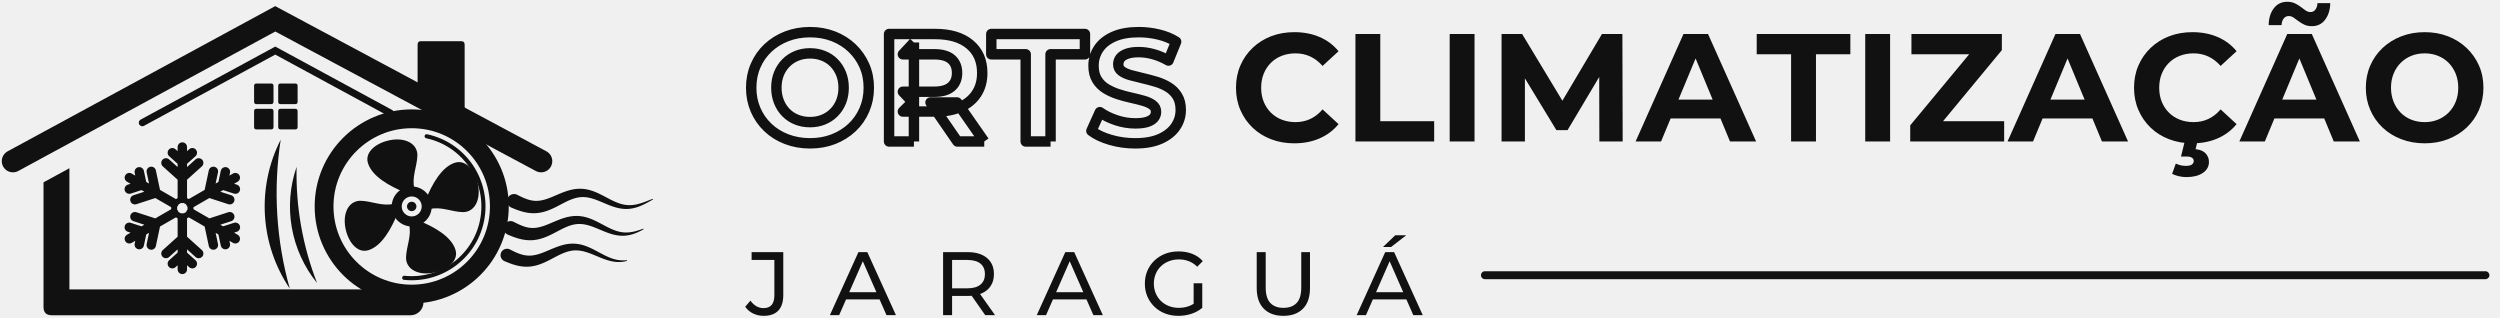
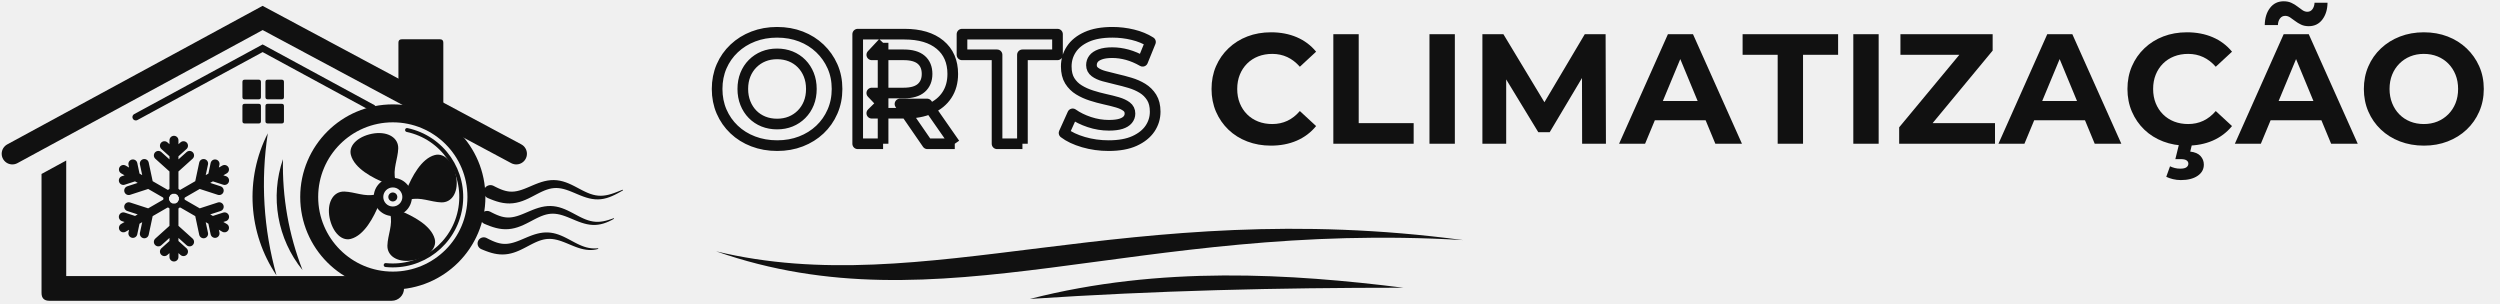
- <svg xmlns="http://www.w3.org/2000/svg" viewBox="0 0 944.55 120" width="944.55" height="120" role="img" aria-label="ORTS Climatização Jaraguá">
+ <svg xmlns="http://www.w3.org/2000/svg" viewBox="0 0 990 120" width="990" height="120" role="img" aria-label="ORTS Climatização">
  <g transform="translate(0 0) scale(0.22222) translate(-62 -42)">
    <g fill="none" stroke="#111111" stroke-linecap="round" stroke-linejoin="miter" stroke-miterlimit="4">
      <path d="M84,316 L530,74 L982,316" stroke-width="38" />
      <path d="M304,250.63 L530,128 L726,234.35" stroke="#111111" stroke-width="12" />
      <circle cx="762" cy="393" r="149" stroke-width="32" />
      <path d="M787.37,273.67 A122,122 0 0 1 749.25,514.33" stroke="#111111" stroke-width="7" />
      <path d="M372,379.36 L372,292 M372,344 L344.18,318.95 M372,344 L399.82,318.95 M372,316.96 L355,301.65 M372,316.96 L389,301.65 M386.41,387.68 L462.07,344 M417.03,370 L424.82,333.38 M417.03,370 L452.64,381.57 M440.45,356.48 L445.21,334.1 M440.45,356.48 L462.21,363.55 M386.41,404.32 L462.07,448 M417.03,422 L452.64,410.43 M417.03,422 L424.82,458.62 M440.45,435.52 L462.21,428.45 M440.45,435.52 L445.21,457.9 M372,412.64 L372,500 M372,448 L399.82,473.05 M372,448 L344.18,473.05 M372,475.04 L389,490.35 M372,475.04 L355,490.35 M357.59,404.32 L281.93,448 M326.97,422 L319.18,458.62 M326.97,422 L291.36,410.43 M303.55,435.52 L298.79,457.9 M303.55,435.52 L281.79,428.45 M357.59,387.68 L281.93,344 M326.97,370 L291.36,381.57 M326.97,370 L319.18,333.38 M303.55,356.48 L281.79,363.55 M303.55,356.48 L298.79,334.1" stroke="#111111" stroke-width="16" />
      <path d="M372,380 L385.86,388 L385.86,404 L372,412 L358.14,404 L358.14,388 Z" stroke="#111111" stroke-width="10" stroke-linejoin="round" />
    </g>
    <g fill="#111111">
      <path d="M772,118 Q772,112 778,112 L846,112 Q852,112 852,118 L852,248.72 L772,205.31 Z" />
      <path d="M136,352 L180,328 L180,534 L760,534 A22,22 0 0 1 760,578 L150,578 Q136,578 136,564 Z" />
      <path d="M498,184 H523 Q527,184 527,188 V215 Q527,219 523,219 H498 Q494,219 494,215 V188 Q494,184 498,184 Z M539,184 H564 Q568,184 568,188 V215 Q568,219 564,219 H539 Q535,219 535,215 V188 Q535,184 539,184 Z M498,227 H523 Q527,227 527,231 V258 Q527,262 523,262 H498 Q494,262 494,258 V231 Q494,227 498,227 Z M539,227 H564 Q568,227 568,231 V258 Q568,262 564,262 H539 Q535,262 535,258 V231 Q535,227 539,227 Z" />
    </g>
    <g fill="#111111">
      <path d="M-6,-30 C-30,-48 -60,-76 -60,-104 C-60,-126 -32,-138 -2,-134 C26,-130 42,-112 36,-92 C30,-72 14,-54 14,-32 Z" transform="translate(762 393) rotate(-15) scale(0.88)" />
      <path d="M-6,-30 C-30,-48 -60,-76 -60,-104 C-60,-126 -32,-138 -2,-134 C26,-130 42,-112 36,-92 C30,-72 14,-54 14,-32 Z" transform="translate(762 393) rotate(75) scale(0.88)" />
      <path d="M-6,-30 C-30,-48 -60,-76 -60,-104 C-60,-126 -32,-138 -2,-134 C26,-130 42,-112 36,-92 C30,-72 14,-54 14,-32 Z" transform="translate(762 393) rotate(165) scale(0.88)" />
      <path d="M-6,-30 C-30,-48 -60,-76 -60,-104 C-60,-126 -32,-138 -2,-134 C26,-130 42,-112 36,-92 C30,-72 14,-54 14,-32 Z" transform="translate(762 393) rotate(255) scale(0.88)" />
      <path d="M728,393 a34,34 0 1 0 68,0 a34,34 0 1 0 -68,0 Z M745,393 a17,17 0 1 1 34,0 a17,17 0 1 1 -34,0 Z M754,393 a8,8 0 1 0 16,0 a8,8 0 1 0 -16,0 Z" fill-rule="evenodd" />
    </g>
    <path d="M554.74,532.8 A250,250 0 0 1 539.25,279.5 A599.01,599.01 0 0 0 554.74,532.8 Z M601.13,523.27 A207,207 0 0 1 566.28,325.61 A510.88,510.88 0 0 0 601.13,523.27 Z" fill="#111111" />
    <path d="M941.12,373.02 L945.74,375.38 L950.21,377.51 L954.52,379.38 L958.7,380.92 L962.75,382.11 L966.72,382.95 L970.64,383.42 L974.59,383.53 L978.63,383.26 L982.79,382.62 L987.11,381.61 L991.59,380.25 L996.23,378.59 L1001.01,376.67 L1005.93,374.59 L1010.96,372.43 L1016.11,370.29 L1021.37,368.26 L1026.73,366.43 L1032.18,364.9 L1037.71,363.76 L1043.29,363.07 L1048.88,362.88 L1054.45,363.2 L1059.95,364.04 L1065.35,365.34 L1070.63,367.05 L1075.8,369.1 L1080.86,371.4 L1085.83,373.87 L1090.7,376.42 L1095.51,378.97 L1100.24,381.43 L1104.93,383.73 L1109.56,385.79 L1114.15,387.55 L1118.72,388.96 L1123.28,390 L1127.86,390.62 L1132.48,390.83 L1137.17,390.6 L1141.92,389.96 L1146.74,388.93 L1151.64,387.55 L1156.59,385.88 L1161.6,384 L1166.64,382.01 L1171.74,380.05 L1172.26,381.14 L1167.52,383.86 L1162.74,386.48 L1157.91,388.97 L1153.03,391.26 L1148.09,393.26 L1143.08,394.92 L1138,396.18 L1132.85,396.99 L1127.64,397.31 L1122.38,397.15 L1117.11,396.51 L1111.85,395.44 L1106.61,393.99 L1101.41,392.23 L1096.26,390.26 L1091.16,388.16 L1086.13,386.02 L1081.17,383.95 L1076.3,382.03 L1071.53,380.35 L1066.87,378.96 L1062.32,377.93 L1057.88,377.28 L1053.55,377.02 L1049.28,377.17 L1045.04,377.7 L1040.79,378.62 L1036.49,379.92 L1032.11,381.56 L1027.63,383.51 L1023.06,385.72 L1018.37,388.13 L1013.57,390.65 L1008.66,393.2 L1003.61,395.7 L998.41,398.05 L993.06,400.16 L987.54,401.94 L981.87,403.31 L976.07,404.2 L970.19,404.56 L964.28,404.36 L958.41,403.64 L952.63,402.45 L946.98,400.87 L941.46,398.99 L936.09,396.91 L930.88,394.73 A12,12 0 0 1 941.12,373.02 Z M935.12,419.02 L939.54,421.29 L943.83,423.36 L947.98,425.18 L951.99,426.71 L955.89,427.93 L959.71,428.82 L963.48,429.38 L967.25,429.6 L971.09,429.49 L975.03,429.03 L979.1,428.22 L983.33,427.09 L987.7,425.65 L992.21,423.95 L996.84,422.05 L1001.6,420.03 L1006.46,417.97 L1011.42,415.94 L1016.47,414.04 L1021.61,412.35 L1026.84,410.94 L1032.13,409.9 L1037.46,409.27 L1042.8,409.1 L1048.11,409.41 L1053.36,410.18 L1058.52,411.38 L1063.58,412.97 L1068.53,414.87 L1073.39,417.03 L1078.15,419.36 L1082.84,421.8 L1087.46,424.26 L1092.02,426.68 L1096.53,428.98 L1100.99,431.09 L1105.42,432.96 L1109.83,434.54 L1114.23,435.78 L1118.64,436.67 L1123.07,437.18 L1127.55,437.29 L1132.09,437.02 L1136.69,436.36 L1141.37,435.35 L1146.1,434.03 L1150.89,432.47 L1155.75,430.77 L1156.25,431.87 L1151.69,434.35 L1147.07,436.59 L1142.38,438.55 L1137.64,440.21 L1132.83,441.49 L1127.95,442.37 L1123.01,442.82 L1118.03,442.81 L1113.02,442.37 L1108,441.51 L1102.99,440.28 L1098.01,438.75 L1093.06,436.97 L1088.15,435.03 L1083.29,433 L1078.49,430.98 L1073.77,429.05 L1069.11,427.28 L1064.55,425.74 L1060.09,424.48 L1055.73,423.56 L1051.48,422.99 L1047.31,422.78 L1043.2,422.94 L1039.13,423.47 L1035.04,424.35 L1030.91,425.57 L1026.72,427.11 L1022.45,428.95 L1018.08,431.03 L1013.63,433.3 L1009.07,435.7 L1004.41,438.15 L999.63,440.58 L994.72,442.91 L989.67,445.05 L984.48,446.94 L979.14,448.49 L973.66,449.63 L968.08,450.31 L962.44,450.49 L956.79,450.18 L951.19,449.39 L945.67,448.18 L940.27,446.62 L935.01,444.81 L929.87,442.81 L924.88,440.73 A12,12 0 0 1 935.12,419.02 Z M928.69,465.93 L932.71,467.99 L936.62,469.9 L940.42,471.62 L944.14,473.11 L947.76,474.36 L951.3,475.34 L954.8,476.04 L958.28,476.47 L961.77,476.63 L965.32,476.49 L968.95,476.08 L972.68,475.37 L976.52,474.4 L980.47,473.17 L984.53,471.71 L988.68,470.08 L992.92,468.31 L997.24,466.47 L1001.64,464.61 L1006.11,462.81 L1010.64,461.11 L1015.24,459.58 L1019.89,458.28 L1024.58,457.25 L1029.31,456.56 L1034.05,456.21 L1038.77,456.25 L1043.46,456.67 L1048.1,457.45 L1052.67,458.57 L1057.17,460 L1061.59,461.7 L1065.94,463.6 L1070.22,465.67 L1074.45,467.84 L1078.64,470.07 L1082.78,472.29 L1086.89,474.46 L1090.97,476.53 L1095.03,478.43 L1099.08,480.14 L1103.12,481.62 L1107.16,482.83 L1111.23,483.75 L1115.32,484.37 L1119.45,484.67 L1123.64,484.66 L1127.89,484.39 L1128.11,485.57 L1123.86,486.62 L1119.55,487.26 L1115.18,487.53 L1110.77,487.44 L1106.34,486.99 L1101.88,486.21 L1097.42,485.13 L1092.97,483.79 L1088.53,482.24 L1084.11,480.54 L1079.72,478.75 L1075.36,476.93 L1071.05,475.14 L1066.78,473.44 L1062.56,471.88 L1058.41,470.52 L1054.33,469.39 L1050.33,468.54 L1046.4,467.97 L1042.54,467.71 L1038.73,467.75 L1034.95,468.1 L1031.19,468.74 L1027.42,469.67 L1023.61,470.88 L1019.76,472.35 L1015.86,474.05 L1011.89,475.94 L1007.86,477.99 L1003.76,480.15 L999.58,482.36 L995.32,484.56 L990.97,486.71 L986.53,488.75 L981.98,490.61 L977.32,492.24 L972.55,493.58 L967.68,494.6 L962.73,495.24 L957.72,495.48 L952.7,495.32 L947.7,494.77 L942.74,493.87 L937.86,492.65 L933.08,491.17 L928.38,489.5 L923.79,487.7 L919.31,485.83 A11,11 0 0 1 928.69,465.93 Z" fill="#111111" />
  </g>
  <mask id="orts-o7" maskUnits="userSpaceOnUse" x="-10000" y="-10000" width="20000" height="20000">
    <rect x="-10000" y="-10000" width="20000" height="20000" fill="#fff" />
-     <path d="M24.53 0.7L24.53 0.7Q19.72 0.7 15.63 -0.87Q11.54 -2.44 8.56 -5.28Q5.57 -8.12 3.92 -11.95Q2.26 -15.78 2.26 -20.3L2.26 -20.3Q2.26 -24.82 3.92 -28.65Q5.57 -32.48 8.58 -35.32Q11.6 -38.16 15.66 -39.73Q19.72 -41.3 24.48 -41.3L24.48 -41.3Q29.29 -41.3 33.32 -39.73Q37.35 -38.16 40.34 -35.32Q43.33 -32.48 45.01 -28.68Q46.69 -24.88 46.69 -20.3L46.69 -20.3Q46.69 -15.78 45.01 -11.92Q43.33 -8.06 40.34 -5.25Q37.35 -2.44 33.32 -0.87Q29.29 0.7 24.53 0.7M24.48 -7.31L24.48 -7.31Q27.2 -7.31 29.49 -8.24Q31.78 -9.16 33.52 -10.9Q35.26 -12.64 36.22 -15.02Q37.18 -17.4 37.18 -20.3L37.18 -20.3Q37.18 -23.2 36.22 -25.58Q35.26 -27.96 33.55 -29.7Q31.84 -31.44 29.52 -32.36Q27.2 -33.29 24.48 -33.29L24.48 -33.29Q21.75 -33.29 19.46 -32.36Q17.17 -31.44 15.43 -29.7Q13.69 -27.96 12.73 -25.58Q11.77 -23.2 11.77 -20.3L11.77 -20.3Q11.77 -17.46 12.73 -15.05Q13.69 -12.64 15.4 -10.9Q17.11 -9.16 19.43 -8.24Q21.75 -7.31 24.48 -7.31 M63.74 0L54.35 0L54.35 -40.6L71.69 -40.6Q80.16 -40.6 84.85 -36.68Q89.55 -32.77 89.55 -25.87L89.55 -25.87Q89.55 -21.34 87.41 -18.07Q85.26 -14.79 81.32 -13.05Q77.37 -11.31 71.92 -11.31L71.92 -11.31L59.57 -11.31L63.74 -15.43L63.74 0M90.31 0L80.16 0L70.01 -14.73L80.04 -14.73L90.31 0M63.74 -37.41L63.74 -14.38L59.57 -18.79L71.4 -18.79Q75.75 -18.79 77.89 -20.68Q80.04 -22.56 80.04 -25.87L80.04 -25.87Q80.04 -29.23 77.89 -31.09Q75.75 -32.94 71.4 -32.94L71.4 -32.94L59.57 -32.94L63.74 -37.41 M115.36 0L105.97 0L105.97 -32.94L92.97 -32.94L92.97 -40.6L128.35 -40.6L128.35 -32.94L115.36 -32.94L115.36 0 M147.32 0.7L147.32 0.7Q142.45 0.7 137.98 -0.61Q133.52 -1.91 130.79 -4L130.79 -4L133.98 -11.08Q136.59 -9.22 140.16 -8.03Q143.72 -6.84 147.38 -6.84L147.38 -6.84Q150.16 -6.84 151.87 -7.39Q153.58 -7.95 154.4 -8.93Q155.21 -9.92 155.21 -11.19L155.21 -11.19Q155.21 -12.82 153.93 -13.77Q152.66 -14.73 150.57 -15.34Q148.48 -15.95 145.96 -16.5Q143.43 -17.05 140.91 -17.86Q138.39 -18.68 136.3 -19.95Q134.21 -21.23 132.91 -23.32Q131.6 -25.4 131.6 -28.65L131.6 -28.65Q131.6 -32.13 133.49 -35Q135.37 -37.87 139.17 -39.58Q142.97 -41.3 148.71 -41.3L148.71 -41.3Q152.54 -41.3 156.25 -40.4Q159.96 -39.5 162.81 -37.7L162.81 -37.7L159.91 -30.57Q157.06 -32.19 154.22 -32.97Q151.38 -33.76 148.65 -33.76L148.65 -33.76Q145.93 -33.76 144.19 -33.12Q142.45 -32.48 141.69 -31.46Q140.94 -30.45 140.94 -29.12L140.94 -29.12Q140.94 -27.55 142.22 -26.59Q143.49 -25.64 145.58 -25.06Q147.67 -24.48 150.19 -23.9Q152.71 -23.32 155.24 -22.56Q157.76 -21.81 159.85 -20.53Q161.94 -19.26 163.24 -17.17Q164.55 -15.08 164.55 -11.89L164.55 -11.89Q164.55 -8.47 162.63 -5.63Q160.72 -2.78 156.92 -1.04Q153.12 0.7 147.32 0.7 " transform="translate(281.56 53.45)" fill="#000" />
+     <path d="M26.23 0.74L26.23 0.74Q21.08 0.74 16.71 -0.93Q12.34 -2.6 9.15 -5.64Q5.95 -8.68 4.18 -12.77Q2.42 -16.86 2.42 -21.7L2.42 -21.7Q2.42 -26.54 4.18 -30.63Q5.95 -34.72 9.18 -37.76Q12.4 -40.8 16.74 -42.47Q21.08 -44.14 26.16 -44.14L26.16 -44.14Q31.31 -44.14 35.62 -42.47Q39.93 -40.8 43.12 -37.76Q46.31 -34.72 48.11 -30.66Q49.91 -26.6 49.91 -21.7L49.91 -21.7Q49.91 -16.86 48.11 -12.74Q46.31 -8.62 43.12 -5.61Q39.93 -2.6 35.62 -0.93Q31.31 0.74 26.23 0.74M26.16 -7.81L26.16 -7.81Q29.08 -7.81 31.53 -8.8Q33.98 -9.8 35.84 -11.66Q37.7 -13.52 38.72 -16.06Q39.74 -18.6 39.74 -21.7L39.74 -21.7Q39.74 -24.8 38.72 -27.34Q37.7 -29.88 35.87 -31.74Q34.04 -33.6 31.56 -34.6Q29.08 -35.59 26.16 -35.59L26.16 -35.59Q23.25 -35.59 20.8 -34.6Q18.35 -33.6 16.49 -31.74Q14.63 -29.88 13.61 -27.34Q12.59 -24.8 12.59 -21.7L12.59 -21.7Q12.59 -18.66 13.61 -16.09Q14.63 -13.52 16.46 -11.66Q18.29 -9.8 20.77 -8.8Q23.25 -7.81 26.16 -7.81 M68.14 0L58.09 0L58.09 -43.4L76.63 -43.4Q85.68 -43.4 90.71 -39.21Q95.73 -35.03 95.73 -27.65L95.73 -27.65Q95.73 -22.82 93.43 -19.31Q91.14 -15.81 86.92 -13.95Q82.71 -12.09 76.88 -12.09L76.88 -12.09L63.67 -12.09L68.14 -16.49L68.14 0M96.53 0L85.68 0L74.83 -15.75L85.56 -15.75L96.53 0M68.14 -39.99L68.14 -15.38L63.67 -20.09L76.32 -20.09Q80.97 -20.09 83.27 -22.1Q85.56 -24.12 85.56 -27.65L85.56 -27.65Q85.56 -31.25 83.27 -33.23Q80.97 -35.22 76.32 -35.22L76.32 -35.22L63.67 -35.22L68.14 -39.99 M123.32 0L113.27 0L113.27 -35.22L99.39 -35.22L99.39 -43.4L137.21 -43.4L137.21 -35.22L123.32 -35.22L123.32 0 M157.48 0.74L157.48 0.74Q152.27 0.74 147.5 -0.65Q142.72 -2.05 139.81 -4.28L139.81 -4.28L143.22 -11.84Q146.01 -9.86 149.82 -8.59Q153.64 -7.32 157.54 -7.32L157.54 -7.32Q160.52 -7.32 162.35 -7.9Q164.18 -8.49 165.04 -9.55Q165.91 -10.6 165.91 -11.97L165.91 -11.97Q165.91 -13.7 164.55 -14.72Q163.18 -15.75 160.95 -16.4Q158.72 -17.05 156.02 -17.64Q153.33 -18.23 150.63 -19.1Q147.93 -19.96 145.7 -21.33Q143.47 -22.69 142.07 -24.92Q140.68 -27.16 140.68 -30.63L140.68 -30.63Q140.68 -34.35 142.69 -37.42Q144.71 -40.49 148.77 -42.31Q152.83 -44.14 158.97 -44.14L158.97 -44.14Q163.06 -44.14 167.03 -43.18Q171 -42.22 174.03 -40.3L174.03 -40.3L170.93 -32.67Q167.9 -34.41 164.86 -35.25Q161.82 -36.08 158.91 -36.08L158.91 -36.08Q155.99 -36.08 154.13 -35.4Q152.27 -34.72 151.47 -33.63Q150.66 -32.55 150.66 -31.12L150.66 -31.12Q150.66 -29.45 152.02 -28.43Q153.39 -27.4 155.62 -26.78Q157.85 -26.16 160.55 -25.54Q163.25 -24.92 165.94 -24.12Q168.64 -23.31 170.87 -21.95Q173.1 -20.58 174.5 -18.35Q175.89 -16.12 175.89 -12.71L175.89 -12.71Q175.89 -9.05 173.85 -6.01Q171.8 -2.98 167.74 -1.12Q163.68 0.74 157.48 0.74 " transform="translate(281.56 56.93)" fill="#000" />
  </mask>
-   <path d="M24.53 0.7L24.53 0.7Q19.72 0.7 15.63 -0.87Q11.54 -2.44 8.56 -5.28Q5.57 -8.12 3.92 -11.95Q2.26 -15.78 2.26 -20.3L2.26 -20.3Q2.26 -24.82 3.92 -28.65Q5.57 -32.48 8.58 -35.32Q11.6 -38.16 15.66 -39.73Q19.72 -41.3 24.48 -41.3L24.48 -41.3Q29.29 -41.3 33.32 -39.73Q37.35 -38.16 40.34 -35.32Q43.33 -32.48 45.01 -28.68Q46.69 -24.88 46.69 -20.3L46.69 -20.3Q46.69 -15.78 45.01 -11.92Q43.33 -8.06 40.34 -5.25Q37.35 -2.44 33.32 -0.87Q29.29 0.7 24.53 0.7M24.48 -7.31L24.48 -7.31Q27.2 -7.31 29.49 -8.24Q31.78 -9.16 33.52 -10.9Q35.26 -12.64 36.22 -15.02Q37.18 -17.4 37.18 -20.3L37.18 -20.3Q37.18 -23.2 36.22 -25.58Q35.26 -27.96 33.55 -29.7Q31.84 -31.44 29.52 -32.36Q27.2 -33.29 24.48 -33.29L24.48 -33.29Q21.75 -33.29 19.46 -32.36Q17.17 -31.44 15.43 -29.7Q13.69 -27.96 12.73 -25.58Q11.77 -23.2 11.77 -20.3L11.77 -20.3Q11.77 -17.46 12.73 -15.05Q13.69 -12.64 15.4 -10.9Q17.11 -9.16 19.43 -8.24Q21.75 -7.31 24.48 -7.31 M63.74 0L54.35 0L54.35 -40.6L71.69 -40.6Q80.16 -40.6 84.85 -36.68Q89.55 -32.77 89.55 -25.87L89.55 -25.87Q89.55 -21.34 87.41 -18.07Q85.26 -14.79 81.32 -13.05Q77.37 -11.31 71.92 -11.31L71.92 -11.31L59.57 -11.31L63.74 -15.43L63.74 0M90.31 0L80.16 0L70.01 -14.73L80.04 -14.73L90.31 0M63.74 -37.41L63.74 -14.38L59.57 -18.79L71.4 -18.79Q75.75 -18.79 77.89 -20.68Q80.04 -22.56 80.04 -25.87L80.04 -25.87Q80.04 -29.23 77.89 -31.09Q75.75 -32.94 71.4 -32.94L71.4 -32.94L59.57 -32.94L63.74 -37.41 M115.36 0L105.97 0L105.97 -32.94L92.97 -32.94L92.97 -40.6L128.35 -40.6L128.35 -32.94L115.36 -32.94L115.36 0 M147.32 0.7L147.32 0.7Q142.45 0.7 137.98 -0.61Q133.52 -1.91 130.79 -4L130.79 -4L133.98 -11.08Q136.59 -9.22 140.16 -8.03Q143.72 -6.84 147.38 -6.84L147.38 -6.84Q150.16 -6.84 151.87 -7.39Q153.58 -7.95 154.4 -8.93Q155.21 -9.92 155.21 -11.19L155.21 -11.19Q155.21 -12.82 153.93 -13.77Q152.66 -14.73 150.57 -15.34Q148.48 -15.95 145.96 -16.5Q143.43 -17.05 140.91 -17.86Q138.39 -18.68 136.3 -19.95Q134.21 -21.23 132.91 -23.32Q131.6 -25.4 131.6 -28.65L131.6 -28.65Q131.6 -32.13 133.49 -35Q135.37 -37.87 139.17 -39.58Q142.97 -41.3 148.71 -41.3L148.71 -41.3Q152.54 -41.3 156.25 -40.4Q159.96 -39.5 162.81 -37.7L162.81 -37.7L159.91 -30.57Q157.06 -32.19 154.22 -32.97Q151.38 -33.76 148.65 -33.76L148.65 -33.76Q145.93 -33.76 144.19 -33.12Q142.45 -32.48 141.69 -31.46Q140.94 -30.45 140.94 -29.12L140.94 -29.12Q140.94 -27.55 142.22 -26.59Q143.49 -25.64 145.58 -25.06Q147.67 -24.48 150.19 -23.9Q152.71 -23.32 155.24 -22.56Q157.76 -21.81 159.85 -20.53Q161.94 -19.26 163.24 -17.17Q164.55 -15.08 164.55 -11.89L164.55 -11.89Q164.55 -8.47 162.63 -5.63Q160.72 -2.78 156.92 -1.04Q153.12 0.7 147.32 0.7 " transform="translate(281.56 53.45)" fill="none" stroke="#111111" stroke-width="3.94" stroke-linejoin="round" mask="url(#orts-o7)" />
-   <path d="M24.24 0.7L24.24 0.7Q19.55 0.7 15.52 -0.84Q11.48 -2.38 8.53 -5.22Q5.57 -8.06 3.92 -11.89Q2.26 -15.72 2.26 -20.3L2.26 -20.3Q2.26 -24.88 3.92 -28.71Q5.57 -32.54 8.56 -35.38Q11.54 -38.22 15.54 -39.76Q19.55 -41.3 24.3 -41.3L24.3 -41.3Q29.58 -41.3 33.84 -39.47Q38.11 -37.64 41.01 -34.1L41.01 -34.1L34.97 -28.54Q32.89 -30.91 30.33 -32.1Q27.78 -33.29 24.77 -33.29L24.77 -33.29Q21.92 -33.29 19.55 -32.36Q17.17 -31.44 15.43 -29.7Q13.69 -27.96 12.73 -25.58Q11.77 -23.2 11.77 -20.3L11.77 -20.3Q11.77 -17.4 12.73 -15.02Q13.69 -12.64 15.43 -10.9Q17.17 -9.16 19.55 -8.24Q21.92 -7.31 24.77 -7.31L24.77 -7.31Q27.78 -7.31 30.33 -8.5Q32.89 -9.69 34.97 -12.12L34.97 -12.12L41.01 -6.55Q38.11 -3.02 33.84 -1.16Q29.58 0.7 24.24 0.7 M77.14 0L47.39 0L47.39 -40.6L56.78 -40.6L56.78 -7.66L77.14 -7.66L77.14 0 M92.39 0L83 0L83 -40.6L92.39 -40.6L92.39 0 M111.42 0L102.6 0L102.6 -40.6L110.37 -40.6L127.66 -11.95L123.54 -11.95L140.53 -40.6L148.25 -40.6L148.36 0L139.55 0L139.49 -27.09L141.11 -27.09L127.54 -4.29L123.31 -4.29L109.45 -27.09L111.42 -27.09L111.42 0 M162.86 0L153.24 0L171.33 -40.6L180.61 -40.6L198.77 0L188.91 0L174.06 -35.84L177.77 -35.84L162.86 0M188.21 -8.7L162.28 -8.7L164.78 -15.83L185.66 -15.83L188.21 -8.7 M221.39 0L211.99 0L211.99 -32.94L199 -32.94L199 -40.6L234.38 -40.6L234.38 -32.94L221.39 -32.94L221.39 0 M249.4 0L240 0L240 -40.6L249.4 -40.6L249.4 0 M292.49 0L257 0L257 -6.09L282.11 -36.37L283.27 -32.94L257.46 -32.94L257.46 -40.6L291.62 -40.6L291.62 -34.51L266.57 -4.23L265.41 -7.66L292.49 -7.66L292.49 0 M303.4 0L293.77 0L311.87 -40.6L321.15 -40.6L339.3 0L329.44 0L314.59 -35.84L318.3 -35.84L303.4 0M328.74 -8.7L302.82 -8.7L305.31 -15.83L326.19 -15.83L328.74 -8.7 M363.54 0.7L363.54 0.7Q358.85 0.7 354.82 -0.84Q350.78 -2.38 347.83 -5.22Q344.87 -8.06 343.22 -11.89Q341.56 -15.72 341.56 -20.3L341.56 -20.3Q341.56 -24.88 343.22 -28.71Q344.87 -32.54 347.86 -35.38Q350.84 -38.22 354.84 -39.76Q358.85 -41.3 363.6 -41.3L363.6 -41.3Q368.88 -41.3 373.14 -39.47Q377.41 -37.64 380.31 -34.1L380.31 -34.1L374.27 -28.54Q372.19 -30.91 369.63 -32.1Q367.08 -33.29 364.07 -33.29L364.07 -33.29Q361.22 -33.29 358.85 -32.36Q356.47 -31.44 354.73 -29.7Q352.99 -27.96 352.03 -25.58Q351.07 -23.2 351.07 -20.3L351.07 -20.3Q351.07 -17.4 352.03 -15.02Q352.99 -12.64 354.73 -10.9Q356.47 -9.16 358.85 -8.24Q361.22 -7.31 364.07 -7.31L364.07 -7.31Q367.08 -7.31 369.63 -8.5Q372.19 -9.69 374.27 -12.12L374.27 -12.12L380.31 -6.55Q377.41 -3.02 373.14 -1.16Q368.88 0.7 363.54 0.7M361.34 13.46L361.34 13.46Q359.83 13.46 358.41 13.11Q356.99 12.76 355.95 12.24L355.95 12.24L357.34 8.35Q358.21 8.76 359.14 8.99Q360.06 9.22 361.11 9.22L361.11 9.22Q362.73 9.22 363.43 8.7Q364.12 8.18 364.12 7.37L364.12 7.37Q364.12 6.61 363.46 6.15Q362.79 5.68 361.28 5.68L361.28 5.68L359.31 5.68L360.82 -0.46L365.63 -0.46L364.82 2.9Q367.43 3.19 368.65 4.55Q369.87 5.92 369.87 7.71L369.87 7.71Q369.87 10.32 367.55 11.89Q365.23 13.46 361.34 13.46 M390.98 0L381.35 0L399.45 -40.6L408.73 -40.6L426.88 0L417.02 0L402.17 -35.84L405.88 -35.84L390.98 0M416.32 -8.7L390.4 -8.7L392.89 -15.83L413.77 -15.83L416.32 -8.7M408.73 -43.56L408.73 -43.56Q407.1 -43.56 405.88 -44.14Q404.67 -44.72 403.68 -45.47Q402.69 -46.23 401.82 -46.81Q400.95 -47.39 400.03 -47.39L400.03 -47.39Q398.81 -47.39 398.08 -46.43Q397.36 -45.47 397.3 -43.96L397.3 -43.96L392.43 -43.96Q392.49 -47.85 394.37 -50.32Q396.26 -52.78 399.45 -52.78L399.45 -52.78Q401.07 -52.78 402.32 -52.2Q403.56 -51.62 404.52 -50.87Q405.48 -50.11 406.38 -49.5Q407.28 -48.89 408.2 -48.89L408.2 -48.89Q409.42 -48.89 410.12 -49.88Q410.81 -50.87 410.87 -52.26L410.87 -52.26L415.69 -52.26Q415.63 -48.49 413.77 -46.02Q411.92 -43.56 408.73 -43.56 M451.41 0.7L451.41 0.7Q446.6 0.7 442.51 -0.87Q438.42 -2.44 435.44 -5.28Q432.45 -8.12 430.8 -11.95Q429.14 -15.78 429.14 -20.3L429.14 -20.3Q429.14 -24.82 430.8 -28.65Q432.45 -32.48 435.46 -35.32Q438.48 -38.16 442.54 -39.73Q446.6 -41.3 451.36 -41.3L451.36 -41.3Q456.17 -41.3 460.2 -39.73Q464.23 -38.16 467.22 -35.32Q470.21 -32.48 471.89 -28.68Q473.57 -24.88 473.57 -20.3L473.57 -20.3Q473.57 -15.78 471.89 -11.92Q470.21 -8.06 467.22 -5.25Q464.23 -2.44 460.2 -0.87Q456.17 0.7 451.41 0.7M451.36 -7.31L451.36 -7.31Q454.08 -7.31 456.37 -8.24Q458.66 -9.16 460.4 -10.9Q462.14 -12.64 463.1 -15.02Q464.06 -17.4 464.06 -20.3L464.06 -20.3Q464.06 -23.2 463.1 -25.58Q462.14 -27.96 460.43 -29.7Q458.72 -31.44 456.4 -32.36Q454.08 -33.29 451.36 -33.29L451.36 -33.29Q448.63 -33.29 446.34 -32.36Q444.05 -31.44 442.31 -29.7Q440.57 -27.96 439.61 -25.58Q438.65 -23.2 438.65 -20.3L438.65 -20.3Q438.65 -17.46 439.61 -15.05Q440.57 -12.64 442.28 -10.9Q443.99 -9.16 446.31 -8.24Q448.63 -7.31 451.36 -7.31" transform="translate(464.72 53.45)" fill="#111111" />
-   <path d="M6.63 0.27L6.63 0.27Q4.52 0.27 2.69 -0.61Q0.85 -1.5 -0.31 -3.16L-0.31 -3.16L1.67 -5.47Q2.65 -4.11 3.89 -3.38Q5.13 -2.65 6.63 -2.65L6.63 -2.65Q10.71 -2.65 10.71 -7.48L10.71 -7.48L10.71 -20.84L2.11 -20.84L2.11 -23.8L14.08 -23.8L14.08 -7.65Q14.08 -3.67 12.19 -1.7Q10.3 0.27 6.63 0.27 M35.19 0L31.69 0L42.47 -23.8L45.83 -23.8L56.64 0L53.07 0L43.45 -21.9L44.81 -21.9L35.19 0M51.58 -5.95L36.28 -5.95L37.2 -8.67L50.59 -8.67L51.58 -5.95 M77.86 0L74.46 0L74.46 -23.8L83.74 -23.8Q88.37 -23.8 91.02 -21.61Q93.67 -19.41 93.67 -15.5L93.67 -15.5Q93.67 -12.92 92.48 -11.07Q91.29 -9.21 89.08 -8.23Q86.87 -7.24 83.74 -7.24L83.74 -7.24L76.33 -7.24L77.86 -8.81L77.86 0M94.08 0L90.37 0L84.32 -8.64L87.96 -8.64L94.08 0M77.86 -22.54L77.86 -8.47L76.33 -10.13L83.64 -10.13Q86.9 -10.13 88.59 -11.54Q90.27 -12.95 90.27 -15.5L90.27 -15.5Q90.27 -18.05 88.59 -19.45Q86.9 -20.84 83.64 -20.84L83.64 -20.84L76.33 -20.84L77.86 -22.54 M113.36 0L109.85 0L120.63 -23.8L124 -23.8L134.81 0L131.24 0L121.62 -21.9L122.98 -21.9L113.36 0M129.74 -5.95L114.44 -5.95L115.36 -8.67L128.76 -8.67L129.74 -5.95 M163.37 0.27L163.37 0.27Q160.62 0.27 158.3 -0.63Q155.99 -1.53 154.29 -3.18Q152.59 -4.83 151.64 -7.04Q150.69 -9.25 150.69 -11.9L150.69 -11.9Q150.69 -14.55 151.64 -16.76Q152.59 -18.97 154.31 -20.62Q156.03 -22.27 158.34 -23.17Q160.65 -24.07 163.44 -24.07L163.44 -24.07Q166.26 -24.07 168.61 -23.15Q170.95 -22.24 172.58 -20.4L172.58 -20.4L170.48 -18.29Q169.01 -19.72 167.3 -20.38Q165.58 -21.05 163.57 -21.05L163.57 -21.05Q161.53 -21.05 159.78 -20.37Q158.03 -19.69 156.76 -18.46Q155.48 -17.24 154.79 -15.56Q154.09 -13.87 154.09 -11.9L154.09 -11.9Q154.09 -9.96 154.79 -8.28Q155.48 -6.6 156.76 -5.35Q158.03 -4.11 159.77 -3.43Q161.5 -2.75 163.54 -2.75L163.54 -2.75Q165.44 -2.75 167.2 -3.35Q168.95 -3.94 170.44 -5.34L170.44 -5.34L172.38 -2.75Q170.61 -1.26 168.25 -0.49Q165.89 0.27 163.37 0.27M172.38 -12.04L172.38 -2.75L169.12 -3.2L169.12 -12.04L172.38 -12.04 M203.01 0.27L203.01 0.27Q198.32 0.27 195.64 -2.41Q192.95 -5.1 192.95 -10.27L192.95 -10.27L192.95 -23.8L196.35 -23.8L196.35 -10.4Q196.35 -6.43 198.1 -4.59Q199.85 -2.75 203.05 -2.75L203.05 -2.75Q206.28 -2.75 208.03 -4.59Q209.78 -6.43 209.78 -10.4L209.78 -10.4L209.78 -23.8L213.08 -23.8L213.08 -10.27Q213.08 -5.1 210.41 -2.41Q207.74 0.27 203.01 0.27 M234.23 0L230.72 0L241.5 -23.8L244.87 -23.8L255.68 0L252.11 0L242.49 -21.9L243.85 -21.9L234.23 0M250.61 -5.95L235.31 -5.95L236.23 -8.67L249.63 -8.67L250.61 -5.95M243.71 -25.74L240.65 -25.74L245.28 -30.16L249.42 -30.16L243.71 -25.74" transform="translate(281.86 119.06)" fill="#111111" />
-   <rect x="559.54" y="102.48" width="381.01" height="3" rx="1.5" fill="#111111" />
+   <path d="M26.23 0.74L26.23 0.74Q21.08 0.74 16.71 -0.93Q12.34 -2.6 9.15 -5.64Q5.95 -8.68 4.18 -12.77Q2.42 -16.86 2.42 -21.7L2.42 -21.7Q2.42 -26.54 4.18 -30.63Q5.95 -34.72 9.18 -37.76Q12.4 -40.8 16.74 -42.47Q21.08 -44.14 26.16 -44.14L26.16 -44.14Q31.31 -44.14 35.62 -42.47Q39.93 -40.8 43.12 -37.76Q46.31 -34.72 48.11 -30.66Q49.91 -26.6 49.91 -21.7L49.91 -21.7Q49.91 -16.86 48.11 -12.74Q46.31 -8.62 43.12 -5.61Q39.93 -2.6 35.62 -0.93Q31.31 0.74 26.23 0.74M26.16 -7.81L26.16 -7.81Q29.08 -7.81 31.53 -8.8Q33.98 -9.8 35.84 -11.66Q37.7 -13.52 38.72 -16.06Q39.74 -18.6 39.74 -21.7L39.74 -21.7Q39.74 -24.8 38.72 -27.34Q37.7 -29.88 35.87 -31.74Q34.04 -33.6 31.56 -34.6Q29.08 -35.59 26.16 -35.59L26.16 -35.59Q23.25 -35.59 20.8 -34.6Q18.35 -33.6 16.49 -31.74Q14.63 -29.88 13.61 -27.34Q12.59 -24.8 12.59 -21.7L12.59 -21.7Q12.59 -18.66 13.61 -16.09Q14.63 -13.52 16.46 -11.66Q18.29 -9.8 20.77 -8.8Q23.25 -7.81 26.16 -7.81 M68.14 0L58.09 0L58.09 -43.4L76.63 -43.4Q85.68 -43.4 90.71 -39.21Q95.73 -35.03 95.73 -27.65L95.73 -27.65Q95.73 -22.82 93.43 -19.31Q91.14 -15.81 86.92 -13.95Q82.71 -12.09 76.88 -12.09L76.88 -12.09L63.67 -12.09L68.14 -16.49L68.14 0M96.53 0L85.68 0L74.83 -15.75L85.56 -15.75L96.53 0M68.14 -39.99L68.14 -15.38L63.67 -20.09L76.32 -20.09Q80.97 -20.09 83.27 -22.1Q85.56 -24.12 85.56 -27.65L85.56 -27.65Q85.56 -31.25 83.27 -33.23Q80.97 -35.22 76.32 -35.22L76.32 -35.22L63.67 -35.22L68.14 -39.99 M123.32 0L113.27 0L113.27 -35.22L99.39 -35.22L99.39 -43.4L137.21 -43.4L137.21 -35.22L123.32 -35.22L123.32 0 M157.48 0.74L157.48 0.74Q152.27 0.74 147.5 -0.65Q142.72 -2.05 139.81 -4.28L139.81 -4.28L143.22 -11.84Q146.01 -9.86 149.82 -8.59Q153.64 -7.32 157.54 -7.32L157.54 -7.32Q160.52 -7.32 162.35 -7.9Q164.18 -8.49 165.04 -9.55Q165.91 -10.6 165.91 -11.97L165.91 -11.97Q165.91 -13.7 164.55 -14.72Q163.18 -15.75 160.95 -16.4Q158.72 -17.05 156.02 -17.64Q153.33 -18.23 150.63 -19.1Q147.93 -19.96 145.7 -21.33Q143.47 -22.69 142.07 -24.92Q140.68 -27.16 140.68 -30.63L140.68 -30.63Q140.68 -34.35 142.69 -37.42Q144.71 -40.49 148.77 -42.31Q152.83 -44.14 158.97 -44.14L158.97 -44.14Q163.06 -44.14 167.03 -43.18Q171 -42.22 174.03 -40.3L174.03 -40.3L170.93 -32.67Q167.9 -34.41 164.86 -35.25Q161.82 -36.08 158.91 -36.08L158.91 -36.08Q155.99 -36.08 154.13 -35.4Q152.27 -34.72 151.47 -33.63Q150.66 -32.55 150.66 -31.12L150.66 -31.12Q150.66 -29.45 152.02 -28.43Q153.39 -27.4 155.62 -26.78Q157.85 -26.16 160.55 -25.54Q163.25 -24.92 165.94 -24.12Q168.64 -23.31 170.87 -21.95Q173.1 -20.58 174.5 -18.35Q175.89 -16.12 175.89 -12.71L175.89 -12.71Q175.89 -9.05 173.85 -6.01Q171.8 -2.98 167.74 -1.12Q163.68 0.74 157.48 0.74 " transform="translate(281.56 56.93)" fill="none" stroke="#111111" stroke-width="4.22" stroke-linejoin="round" mask="url(#orts-o7)" />
+   <path d="M25.92 0.74L25.92 0.74Q20.89 0.74 16.59 -0.9Q12.28 -2.54 9.11 -5.58Q5.95 -8.62 4.18 -12.71Q2.42 -16.8 2.42 -21.7L2.42 -21.7Q2.42 -26.6 4.18 -30.69Q5.95 -34.78 9.15 -37.82Q12.34 -40.86 16.62 -42.5Q20.89 -44.14 25.98 -44.14L25.98 -44.14Q31.62 -44.14 36.18 -42.19Q40.73 -40.24 43.83 -36.46L43.83 -36.46L37.39 -30.5Q35.15 -33.05 32.43 -34.32Q29.7 -35.59 26.47 -35.59L26.47 -35.59Q23.44 -35.59 20.89 -34.6Q18.35 -33.6 16.49 -31.74Q14.63 -29.88 13.61 -27.34Q12.59 -24.8 12.59 -21.7L12.59 -21.7Q12.59 -18.6 13.61 -16.06Q14.63 -13.52 16.49 -11.66Q18.35 -9.8 20.89 -8.8Q23.44 -7.81 26.47 -7.81L26.47 -7.81Q29.7 -7.81 32.43 -9.08Q35.15 -10.35 37.39 -12.96L37.39 -12.96L43.83 -7.01Q40.73 -3.22 36.18 -1.24Q31.62 0.74 25.92 0.74 M82.46 0L50.65 0L50.65 -43.4L60.7 -43.4L60.7 -8.18L82.46 -8.18L82.46 0 M98.77 0L88.72 0L88.72 -43.4L98.77 -43.4L98.77 0 M119.1 0L109.68 0L109.68 -43.4L117.99 -43.4L136.46 -12.77L132.06 -12.77L150.23 -43.4L158.47 -43.4L158.6 0L149.17 0L149.11 -28.95L150.85 -28.95L136.34 -4.59L131.81 -4.59L116.99 -28.95L119.1 -28.95L119.1 0 M174.1 0L163.8 0L183.15 -43.4L193.07 -43.4L212.47 0L201.93 0L186.06 -38.32L190.03 -38.32L174.1 0M201.19 -9.3L173.48 -9.3L176.14 -16.93L198.46 -16.93L201.19 -9.3 M236.65 0L226.61 0L226.61 -35.22L212.72 -35.22L212.72 -43.4L250.54 -43.4L250.54 -35.22L236.65 -35.22L236.65 0 M266.6 0L256.56 0L256.56 -43.4L266.6 -43.4L266.6 0 M312.67 0L274.72 0L274.72 -6.51L301.57 -38.87L302.81 -35.22L275.22 -35.22L275.22 -43.4L311.74 -43.4L311.74 -36.89L284.95 -4.53L283.71 -8.18L312.67 -8.18L312.67 0 M324.32 0L314.03 0L333.37 -43.4L343.29 -43.4L362.7 0L352.16 0L336.29 -38.32L340.26 -38.32L324.32 0M351.42 -9.3L323.7 -9.3L326.37 -16.93L348.69 -16.93L351.42 -9.3 M388.62 0.74L388.62 0.74Q383.59 0.74 379.29 -0.9Q374.98 -2.54 371.81 -5.58Q368.65 -8.62 366.89 -12.71Q365.12 -16.8 365.12 -21.7L365.12 -21.7Q365.12 -26.6 366.89 -30.69Q368.65 -34.78 371.85 -37.82Q375.04 -40.86 379.32 -42.5Q383.59 -44.14 388.68 -44.14L388.68 -44.14Q394.32 -44.14 398.88 -42.19Q403.43 -40.24 406.53 -36.46L406.53 -36.46L400.09 -30.5Q397.85 -33.05 395.13 -34.32Q392.4 -35.59 389.17 -35.59L389.17 -35.59Q386.14 -35.59 383.59 -34.6Q381.05 -33.6 379.19 -31.74Q377.33 -29.88 376.31 -27.34Q375.29 -24.8 375.29 -21.7L375.29 -21.7Q375.29 -18.6 376.31 -16.06Q377.33 -13.52 379.19 -11.66Q381.05 -9.8 383.59 -8.8Q386.14 -7.81 389.17 -7.81L389.17 -7.81Q392.4 -7.81 395.13 -9.08Q397.85 -10.35 400.09 -12.96L400.09 -12.96L406.53 -7.01Q403.43 -3.22 398.88 -1.24Q394.32 0.74 388.62 0.74M386.26 14.38L386.26 14.38Q384.65 14.38 383.13 14.01Q381.61 13.64 380.49 13.08L380.49 13.08L381.98 8.93Q382.91 9.36 383.9 9.61Q384.9 9.86 386.01 9.86L386.01 9.86Q387.75 9.86 388.49 9.3Q389.24 8.74 389.24 7.87L389.24 7.87Q389.24 7.07 388.52 6.57Q387.81 6.08 386.2 6.08L386.2 6.08L384.09 6.08L385.7 -0.5L390.85 -0.5L389.98 3.1Q392.77 3.41 394.07 4.87Q395.37 6.32 395.37 8.25L395.37 8.25Q395.37 11.04 392.89 12.71Q390.41 14.38 386.26 14.38 M417.94 0L407.65 0L426.99 -43.4L436.91 -43.4L456.32 0L445.78 0L429.91 -38.32L433.88 -38.32L417.94 0M445.04 -9.3L417.32 -9.3L419.99 -16.93L442.31 -16.93L445.04 -9.3M436.91 -46.56L436.91 -46.56Q435.18 -46.56 433.88 -47.18Q432.57 -47.8 431.52 -48.61Q430.47 -49.41 429.54 -50.03Q428.61 -50.65 427.61 -50.65L427.61 -50.65Q426.31 -50.65 425.54 -49.63Q424.76 -48.61 424.7 -47L424.7 -47L419.49 -47Q419.55 -51.15 421.57 -53.78Q423.58 -56.42 426.99 -56.42L426.99 -56.42Q428.73 -56.42 430.06 -55.8Q431.4 -55.18 432.42 -54.37Q433.44 -53.57 434.4 -52.92Q435.36 -52.27 436.36 -52.27L436.36 -52.27Q437.66 -52.27 438.4 -53.32Q439.15 -54.37 439.21 -55.86L439.21 -55.86L444.35 -55.86Q444.29 -51.83 442.31 -49.2Q440.32 -46.56 436.91 -46.56 M482.55 0.74L482.55 0.74Q477.4 0.74 473.03 -0.93Q468.66 -2.6 465.47 -5.64Q462.27 -8.68 460.51 -12.77Q458.74 -16.86 458.74 -21.7L458.74 -21.7Q458.74 -26.54 460.51 -30.63Q462.27 -34.72 465.5 -37.76Q468.72 -40.8 473.06 -42.47Q477.4 -44.14 482.48 -44.14L482.48 -44.14Q487.63 -44.14 491.94 -42.47Q496.25 -40.8 499.44 -37.76Q502.63 -34.72 504.43 -30.66Q506.23 -26.6 506.23 -21.7L506.23 -21.7Q506.23 -16.86 504.43 -12.74Q502.63 -8.62 499.44 -5.61Q496.25 -2.6 491.94 -0.93Q487.63 0.74 482.55 0.74M482.48 -7.81L482.48 -7.81Q485.4 -7.81 487.85 -8.8Q490.3 -9.8 492.16 -11.66Q494.02 -13.52 495.04 -16.06Q496.06 -18.6 496.06 -21.7L496.06 -21.7Q496.06 -24.8 495.04 -27.34Q494.02 -29.88 492.19 -31.74Q490.36 -33.6 487.88 -34.6Q485.4 -35.59 482.48 -35.59L482.48 -35.59Q479.57 -35.59 477.12 -34.6Q474.67 -33.6 472.81 -31.74Q470.95 -29.88 469.93 -27.34Q468.91 -24.8 468.91 -21.7L468.91 -21.7Q468.91 -18.66 469.93 -16.09Q470.95 -13.52 472.78 -11.66Q474.61 -9.8 477.09 -8.8Q479.57 -7.81 482.48 -7.81" transform="translate(477.35 56.93)" fill="#111111" />
+   <path d="M283.56,99.52 C366.4,119.49 446.28,77.33 579.42,95.08 C449.24,87.31 372.32,130.58 283.56,99.52 Z" fill="#111111" />
+   <path d="M407.82,118.38 C459.6,105.07 511.37,108.39 555.75,113.94 C505.46,113.94 458.12,115.05 407.82,118.38 Z" fill="#111111" />
</svg>
